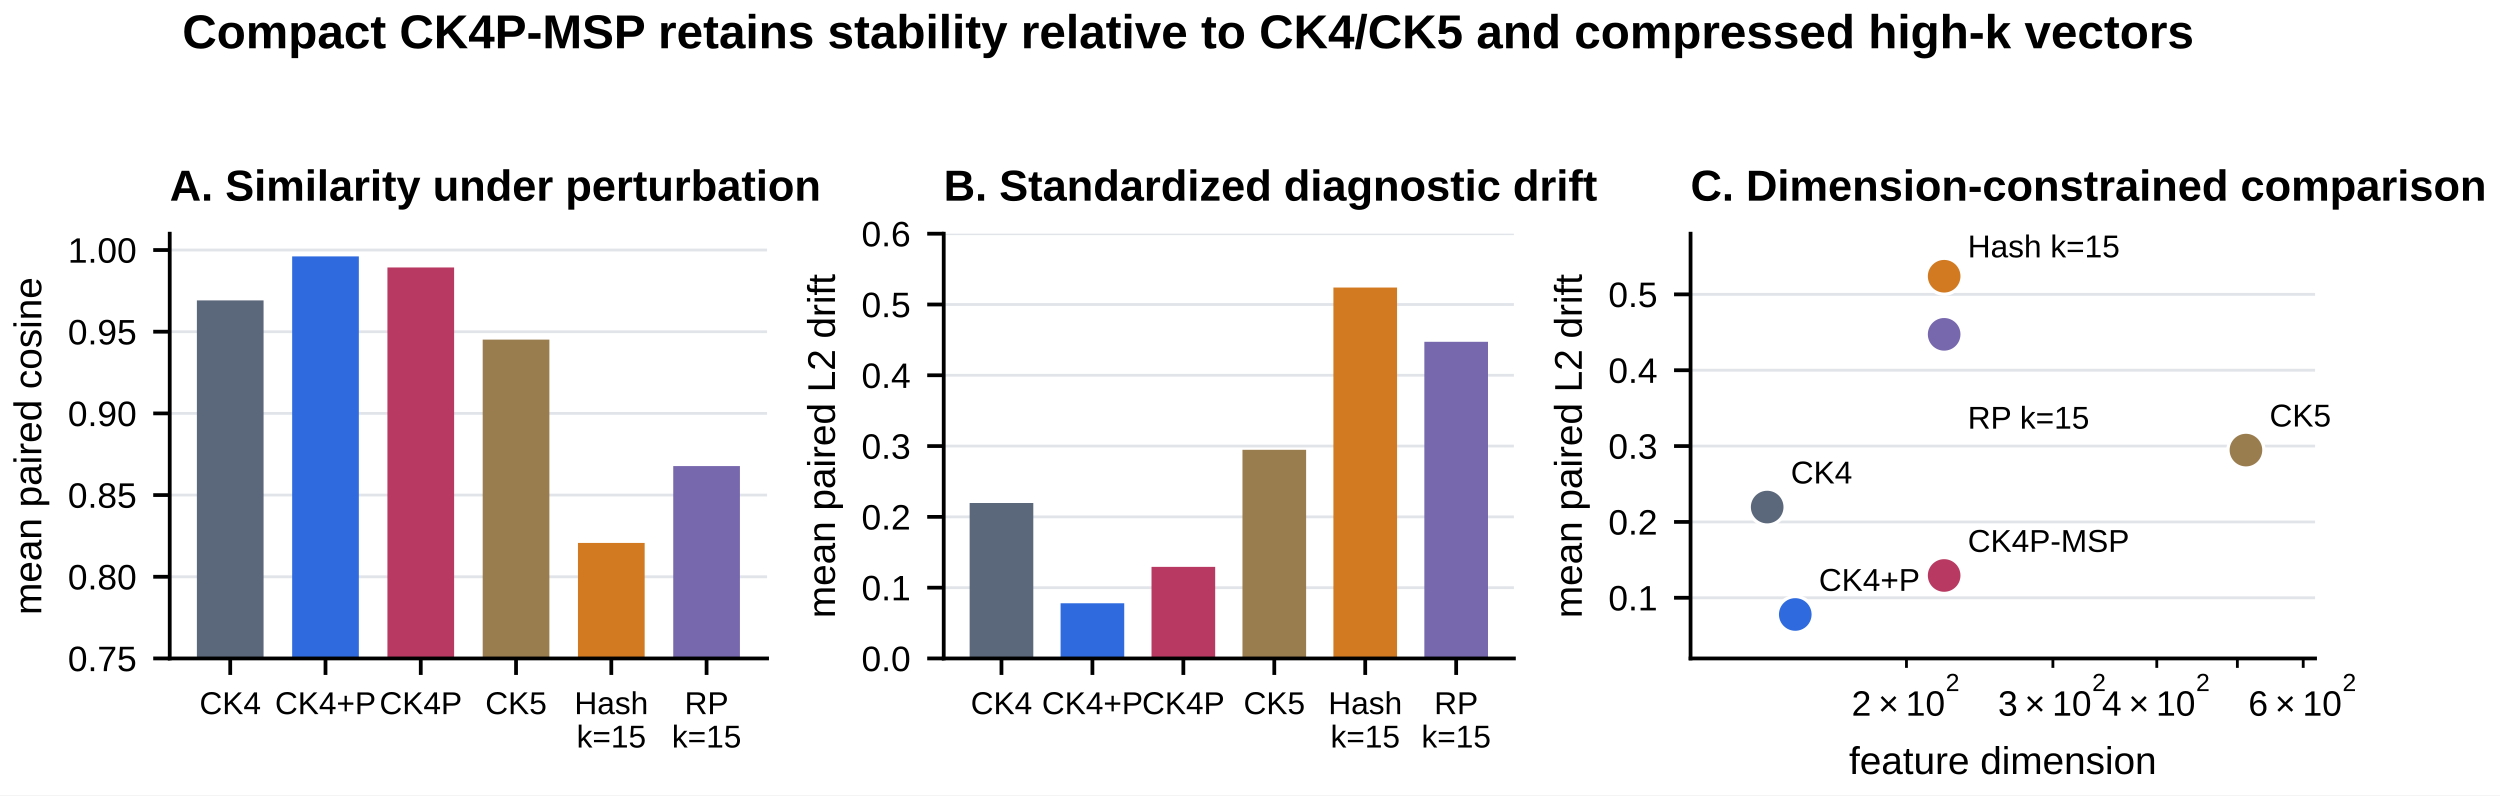
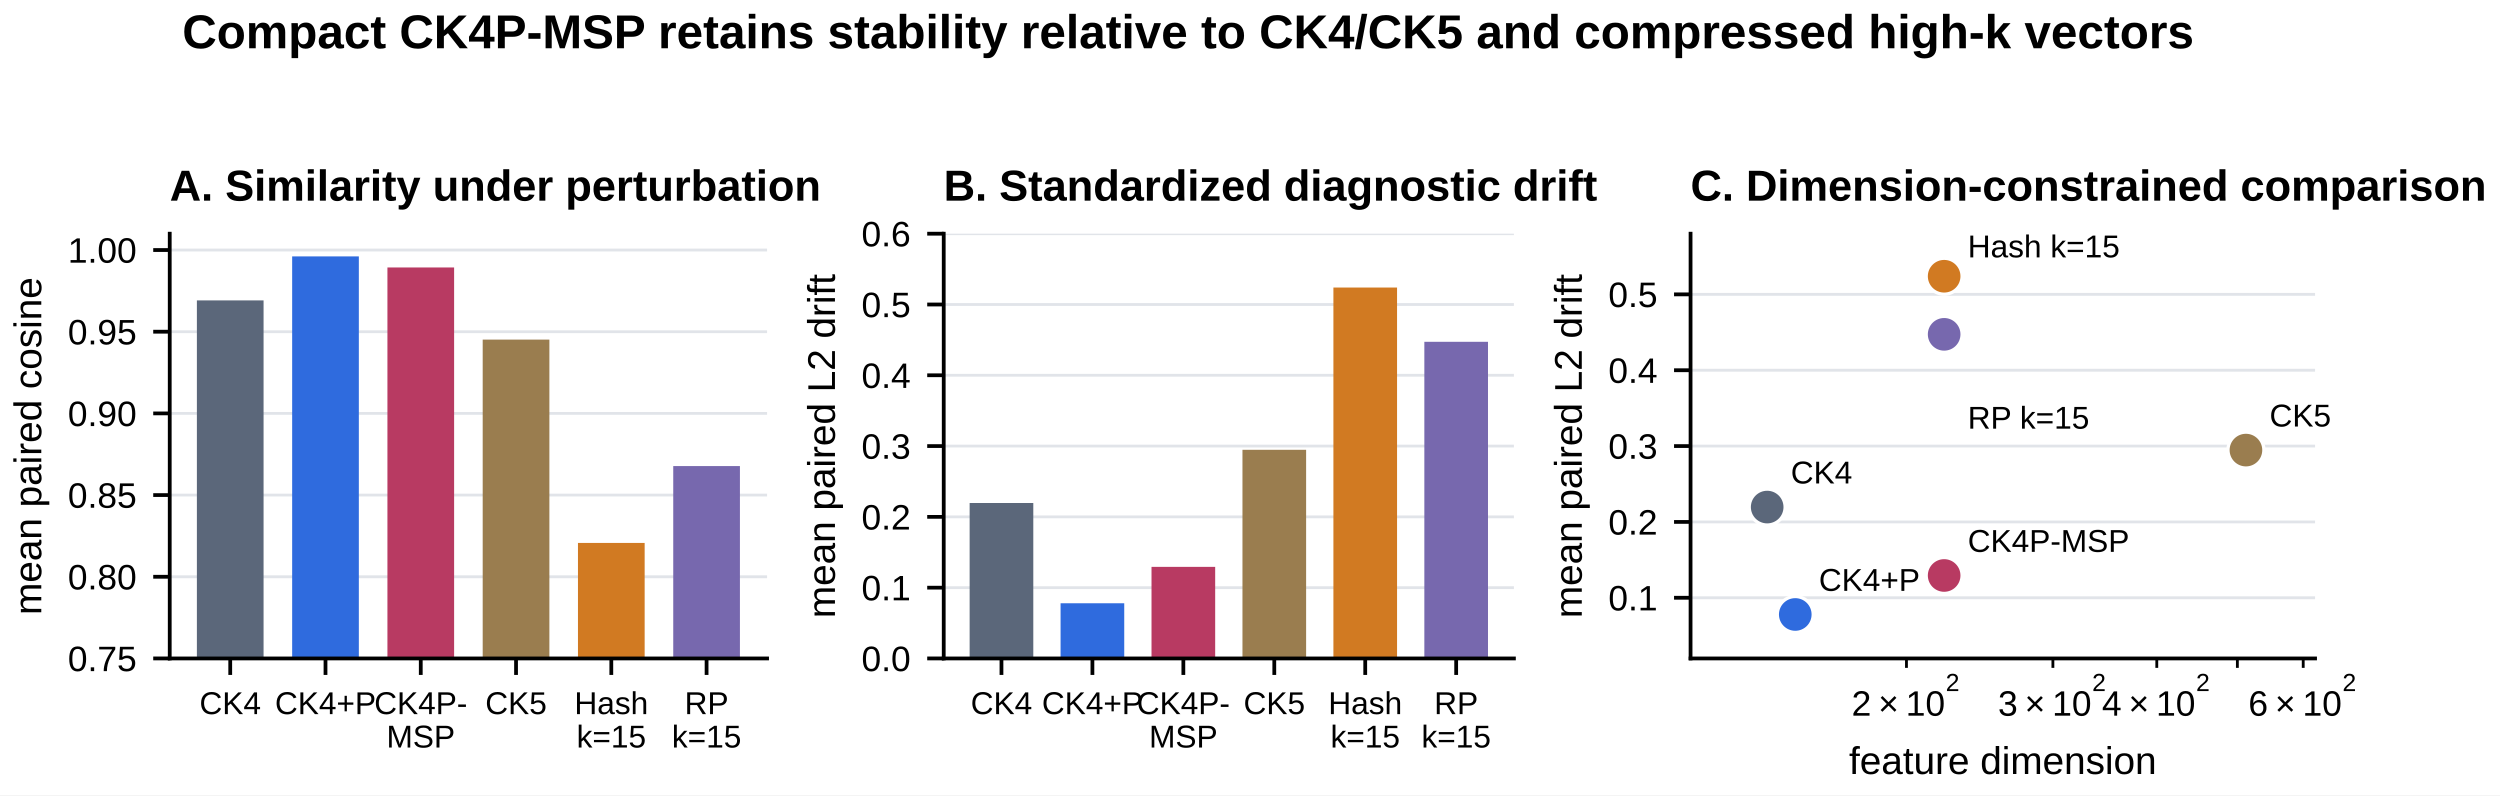
<svg xmlns="http://www.w3.org/2000/svg" xmlns:xlink="http://www.w3.org/1999/xlink" width="529.884pt" height="168.565pt" viewBox="0 0 529.884 168.565" version="1.1">
  <defs>
    <style type="text/css">*{stroke-linejoin: round; stroke-linecap: butt}</style>
  </defs>
  <g id="figure_1">
    <g id="patch_1">
      <path d="M 0 168.565  L 529.884 168.565  L 529.884 0  L 0 0  z " style="fill: #ffffff" />
    </g>
    <g id="axes_1">
      <g id="patch_2">
        <path d="M 35.975 139.561  L 162.585 139.561  L 162.585 49.532  L 35.975 49.532  z " style="fill: #ffffff" />
      </g>
      <g id="matplotlib.axis_1">
        <g id="xtick_1">
          <g id="line2d_1">
            <defs>
-               <path id="me4f44910b3" d="M 0 0  L 0 3.5  " style="stroke: #000000; stroke-width: 0.8" />
+               <path id="m8f1edb1283" d="M 0 0  L 0 3.5  " style="stroke: #000000; stroke-width: 0.8" />
            </defs>
            <g>
-               <use xlink:href="#me4f44910b3" x="48.797" y="139.561" style="stroke: #000000; stroke-width: 0.8" />
+               <use xlink:href="#m8f1edb1283" x="48.797" y="139.561" style="stroke: #000000; stroke-width: 0.8" />
            </g>
          </g>
          <g id="text_1">
            <text style="font-size: 6.7px; font-family: 'Arial'; text-anchor: middle" x="48.797" y="151.357" transform="rotate(-0 48.79741 151.3567)">CK4</text>
          </g>
        </g>
        <g id="xtick_2">
          <g id="line2d_2">
            <g>
-               <use xlink:href="#me4f44910b3" x="68.99" y="139.561" style="stroke: #000000; stroke-width: 0.8" />
+               <use xlink:href="#m8f1edb1283" x="68.99" y="139.561" style="stroke: #000000; stroke-width: 0.8" />
            </g>
          </g>
          <g id="text_2">
            <text style="font-size: 6.7px; font-family: 'Arial'; text-anchor: middle" x="68.99" y="151.357" transform="rotate(-0 68.99041 151.3567)">CK4+P</text>
          </g>
        </g>
        <g id="xtick_3">
          <g id="line2d_3">
            <g>
-               <use xlink:href="#me4f44910b3" x="89.183" y="139.561" style="stroke: #000000; stroke-width: 0.8" />
+               <use xlink:href="#m8f1edb1283" x="89.183" y="139.561" style="stroke: #000000; stroke-width: 0.8" />
            </g>
          </g>
          <g id="text_3">
-             <text style="font-size: 6.7px; font-family: 'Arial'; text-anchor: middle" x="89.183" y="151.357" transform="rotate(-0 89.18341 151.3567)">CK4P</text>
+             <text style="font-size: 6.7px; font-family: 'Arial'" transform="translate(79.31661 151.3567)">CK4P-</text>
+             <text style="font-size: 6.7px; font-family: 'Arial'" transform="translate(81.92385 158.4432)">MSP</text>
          </g>
        </g>
        <g id="xtick_4">
          <g id="line2d_4">
            <g>
-               <use xlink:href="#me4f44910b3" x="109.376" y="139.561" style="stroke: #000000; stroke-width: 0.8" />
+               <use xlink:href="#m8f1edb1283" x="109.376" y="139.561" style="stroke: #000000; stroke-width: 0.8" />
            </g>
          </g>
          <g id="text_4">
            <text style="font-size: 6.7px; font-family: 'Arial'; text-anchor: middle" x="109.376" y="151.357" transform="rotate(-0 109.3764 151.3567)">CK5</text>
          </g>
        </g>
        <g id="xtick_5">
          <g id="line2d_5">
            <g>
-               <use xlink:href="#me4f44910b3" x="129.569" y="139.561" style="stroke: #000000; stroke-width: 0.8" />
+               <use xlink:href="#m8f1edb1283" x="129.569" y="139.561" style="stroke: #000000; stroke-width: 0.8" />
            </g>
          </g>
          <g id="text_5">
            <text style="font-size: 6.7px; font-family: 'Arial'" transform="translate(121.7492 151.3567)">Hash</text>
            <text style="font-size: 6.7px; font-family: 'Arial'" transform="translate(122.212 158.4432)">k=15</text>
          </g>
        </g>
        <g id="xtick_6">
          <g id="line2d_6">
            <g>
-               <use xlink:href="#me4f44910b3" x="149.762" y="139.561" style="stroke: #000000; stroke-width: 0.8" />
+               <use xlink:href="#m8f1edb1283" x="149.762" y="139.561" style="stroke: #000000; stroke-width: 0.8" />
            </g>
          </g>
          <g id="text_6">
            <text style="font-size: 6.7px; font-family: 'Arial'" transform="translate(145.1085 151.3567)">RP</text>
            <text style="font-size: 6.7px; font-family: 'Arial'" transform="translate(142.405 158.4432)">k=15</text>
          </g>
        </g>
      </g>
      <g id="matplotlib.axis_2">
        <g id="ytick_1">
          <g id="line2d_7">
-             <path d="M 35.975 139.561  L 162.585 139.561  " clip-path="url(#pfe0e49a562)" style="fill: none; stroke: #d9dde3; stroke-opacity: 0.8; stroke-width: 0.6; stroke-linecap: square" />
+             <path d="M 35.975 139.561  L 162.585 139.561  " clip-path="url(#p360bdb45c1)" style="fill: none; stroke: #d9dde3; stroke-opacity: 0.8; stroke-width: 0.6; stroke-linecap: square" />
          </g>
          <g id="line2d_8">
            <defs>
-               <path id="m26d7295e81" d="M 0 0  L -3.5 0  " style="stroke: #000000; stroke-width: 0.8" />
+               <path id="m1800f8391b" d="M 0 0  L -3.5 0  " style="stroke: #000000; stroke-width: 0.8" />
            </defs>
            <g>
-               <use xlink:href="#m26d7295e81" x="35.975" y="139.561" style="stroke: #000000; stroke-width: 0.8" />
+               <use xlink:href="#m1800f8391b" x="35.975" y="139.561" style="stroke: #000000; stroke-width: 0.8" />
            </g>
          </g>
          <g id="text_7">
            <text style="font-size: 7.5px; font-family: 'Arial'; text-anchor: end" x="28.975" y="142.245" transform="rotate(-0 28.97486 142.2451)">0.75</text>
          </g>
        </g>
        <g id="ytick_2">
          <g id="line2d_9">
-             <path d="M 35.975 122.248  L 162.585 122.248  " clip-path="url(#pfe0e49a562)" style="fill: none; stroke: #d9dde3; stroke-opacity: 0.8; stroke-width: 0.6; stroke-linecap: square" />
+             <path d="M 35.975 122.248  L 162.585 122.248  " clip-path="url(#p360bdb45c1)" style="fill: none; stroke: #d9dde3; stroke-opacity: 0.8; stroke-width: 0.6; stroke-linecap: square" />
          </g>
          <g id="line2d_10">
            <g>
-               <use xlink:href="#m26d7295e81" x="35.975" y="122.248" style="stroke: #000000; stroke-width: 0.8" />
+               <use xlink:href="#m1800f8391b" x="35.975" y="122.248" style="stroke: #000000; stroke-width: 0.8" />
            </g>
          </g>
          <g id="text_8">
            <text style="font-size: 7.5px; font-family: 'Arial'; text-anchor: end" x="28.975" y="124.932" transform="rotate(-0 28.97486 124.9318)">0.80</text>
          </g>
        </g>
        <g id="ytick_3">
          <g id="line2d_11">
-             <path d="M 35.975 104.934  L 162.585 104.934  " clip-path="url(#pfe0e49a562)" style="fill: none; stroke: #d9dde3; stroke-opacity: 0.8; stroke-width: 0.6; stroke-linecap: square" />
+             <path d="M 35.975 104.934  L 162.585 104.934  " clip-path="url(#p360bdb45c1)" style="fill: none; stroke: #d9dde3; stroke-opacity: 0.8; stroke-width: 0.6; stroke-linecap: square" />
          </g>
          <g id="line2d_12">
            <g>
-               <use xlink:href="#m26d7295e81" x="35.975" y="104.934" style="stroke: #000000; stroke-width: 0.8" />
+               <use xlink:href="#m1800f8391b" x="35.975" y="104.934" style="stroke: #000000; stroke-width: 0.8" />
            </g>
          </g>
          <g id="text_9">
            <text style="font-size: 7.5px; font-family: 'Arial'; text-anchor: end" x="28.975" y="107.619" transform="rotate(-0 28.97486 107.6185)">0.85</text>
          </g>
        </g>
        <g id="ytick_4">
          <g id="line2d_13">
-             <path d="M 35.975 87.621  L 162.585 87.621  " clip-path="url(#pfe0e49a562)" style="fill: none; stroke: #d9dde3; stroke-opacity: 0.8; stroke-width: 0.6; stroke-linecap: square" />
+             <path d="M 35.975 87.621  L 162.585 87.621  " clip-path="url(#p360bdb45c1)" style="fill: none; stroke: #d9dde3; stroke-opacity: 0.8; stroke-width: 0.6; stroke-linecap: square" />
          </g>
          <g id="line2d_14">
            <g>
-               <use xlink:href="#m26d7295e81" x="35.975" y="87.621" style="stroke: #000000; stroke-width: 0.8" />
+               <use xlink:href="#m1800f8391b" x="35.975" y="87.621" style="stroke: #000000; stroke-width: 0.8" />
            </g>
          </g>
          <g id="text_10">
            <text style="font-size: 7.5px; font-family: 'Arial'; text-anchor: end" x="28.975" y="90.305" transform="rotate(-0 28.97486 90.30522)">0.90</text>
          </g>
        </g>
        <g id="ytick_5">
          <g id="line2d_15">
-             <path d="M 35.975 70.308  L 162.585 70.308  " clip-path="url(#pfe0e49a562)" style="fill: none; stroke: #d9dde3; stroke-opacity: 0.8; stroke-width: 0.6; stroke-linecap: square" />
+             <path d="M 35.975 70.308  L 162.585 70.308  " clip-path="url(#p360bdb45c1)" style="fill: none; stroke: #d9dde3; stroke-opacity: 0.8; stroke-width: 0.6; stroke-linecap: square" />
          </g>
          <g id="line2d_16">
            <g>
-               <use xlink:href="#m26d7295e81" x="35.975" y="70.308" style="stroke: #000000; stroke-width: 0.8" />
+               <use xlink:href="#m1800f8391b" x="35.975" y="70.308" style="stroke: #000000; stroke-width: 0.8" />
            </g>
          </g>
          <g id="text_11">
            <text style="font-size: 7.5px; font-family: 'Arial'; text-anchor: end" x="28.975" y="72.992" transform="rotate(-0 28.97486 72.9919)">0.95</text>
          </g>
        </g>
        <g id="ytick_6">
          <g id="line2d_17">
-             <path d="M 35.975 52.994  L 162.585 52.994  " clip-path="url(#pfe0e49a562)" style="fill: none; stroke: #d9dde3; stroke-opacity: 0.8; stroke-width: 0.6; stroke-linecap: square" />
+             <path d="M 35.975 52.994  L 162.585 52.994  " clip-path="url(#p360bdb45c1)" style="fill: none; stroke: #d9dde3; stroke-opacity: 0.8; stroke-width: 0.6; stroke-linecap: square" />
          </g>
          <g id="line2d_18">
            <g>
-               <use xlink:href="#m26d7295e81" x="35.975" y="52.994" style="stroke: #000000; stroke-width: 0.8" />
+               <use xlink:href="#m1800f8391b" x="35.975" y="52.994" style="stroke: #000000; stroke-width: 0.8" />
            </g>
          </g>
          <g id="text_12">
            <text style="font-size: 7.5px; font-family: 'Arial'; text-anchor: end" x="28.975" y="55.679" transform="rotate(-0 28.97486 55.67859)">1.00</text>
          </g>
        </g>
        <g id="text_13">
          <text style="font-size: 8.2px; font-family: 'Arial'; text-anchor: middle" x="8.749" y="94.546" transform="rotate(-90 8.749406 94.54636)">mean paired cosine</text>
        </g>
      </g>
      <g id="patch_3">
-         <path d="M 41.73 399.261  L 55.865 399.261  L 55.865 63.667  L 41.73 63.667  z " clip-path="url(#pfe0e49a562)" style="fill: #5b677a" />
+         <path d="M 41.73 399.261  L 55.865 399.261  L 55.865 63.667  L 41.73 63.667  z " clip-path="url(#p360bdb45c1)" style="fill: #5b677a" />
      </g>
      <g id="patch_4">
-         <path d="M 61.923 399.261  L 76.058 399.261  L 76.058 54.339  L 61.923 54.339  z " clip-path="url(#pfe0e49a562)" style="fill: #2f6bde" />
+         <path d="M 61.923 399.261  L 76.058 399.261  L 76.058 54.339  L 61.923 54.339  z " clip-path="url(#p360bdb45c1)" style="fill: #2f6bde" />
      </g>
      <g id="patch_5">
-         <path d="M 82.116 399.261  L 96.251 399.261  L 96.251 56.685  L 82.116 56.685  z " clip-path="url(#pfe0e49a562)" style="fill: #b83a62" />
+         <path d="M 82.116 399.261  L 96.251 399.261  L 96.251 56.685  L 82.116 56.685  z " clip-path="url(#p360bdb45c1)" style="fill: #b83a62" />
      </g>
      <g id="patch_6">
-         <path d="M 102.309 399.261  L 116.444 399.261  L 116.444 71.973  L 102.309 71.973  z " clip-path="url(#pfe0e49a562)" style="fill: #9a7d4f" />
+         <path d="M 102.309 399.261  L 116.444 399.261  L 116.444 71.973  L 102.309 71.973  z " clip-path="url(#p360bdb45c1)" style="fill: #9a7d4f" />
      </g>
      <g id="patch_7">
-         <path d="M 122.502 399.261  L 136.637 399.261  L 136.637 115.081  L 122.502 115.081  z " clip-path="url(#pfe0e49a562)" style="fill: #d17a22" />
+         <path d="M 122.502 399.261  L 136.637 399.261  L 136.637 115.081  L 122.502 115.081  z " clip-path="url(#p360bdb45c1)" style="fill: #d17a22" />
      </g>
      <g id="patch_8">
-         <path d="M 142.695 399.261  L 156.83 399.261  L 156.83 98.79  L 142.695 98.79  z " clip-path="url(#pfe0e49a562)" style="fill: #7768ae" />
+         <path d="M 142.695 399.261  L 156.83 399.261  L 156.83 98.79  L 142.695 98.79  z " clip-path="url(#p360bdb45c1)" style="fill: #7768ae" />
      </g>
      <g id="patch_9">
        <path d="M 35.975 139.561  L 35.975 49.532  " style="fill: none; stroke: #000000; stroke-width: 0.8; stroke-linejoin: miter; stroke-linecap: square" />
      </g>
      <g id="patch_10">
        <path d="M 35.975 139.561  L 162.585 139.561  " style="fill: none; stroke: #000000; stroke-width: 0.8; stroke-linejoin: miter; stroke-linecap: square" />
      </g>
      <g id="text_14">
        <text style="font-weight: 700; font-size: 9.2px; font-family: 'Arial'; text-anchor: start" x="35.975" y="42.532" transform="rotate(-0 35.97486 42.53175)">A. Similarity under perturbation</text>
      </g>
    </g>
    <g id="axes_2">
      <g id="patch_11">
        <path d="M 200.025 139.561  L 320.88 139.561  L 320.88 49.532  L 200.025 49.532  z " style="fill: #ffffff" />
      </g>
      <g id="matplotlib.axis_3">
        <g id="xtick_7">
          <g id="line2d_19">
            <g>
-               <use xlink:href="#me4f44910b3" x="212.264" y="139.561" style="stroke: #000000; stroke-width: 0.8" />
+               <use xlink:href="#m8f1edb1283" x="212.264" y="139.561" style="stroke: #000000; stroke-width: 0.8" />
            </g>
          </g>
          <g id="text_15">
            <text style="font-size: 6.7px; font-family: 'Arial'; text-anchor: middle" x="212.264" y="151.357" transform="rotate(-0 212.2644 151.3567)">CK4</text>
          </g>
        </g>
        <g id="xtick_8">
          <g id="line2d_20">
            <g>
-               <use xlink:href="#me4f44910b3" x="231.54" y="139.561" style="stroke: #000000; stroke-width: 0.8" />
+               <use xlink:href="#m8f1edb1283" x="231.54" y="139.561" style="stroke: #000000; stroke-width: 0.8" />
            </g>
          </g>
          <g id="text_16">
            <text style="font-size: 6.7px; font-family: 'Arial'; text-anchor: middle" x="231.54" y="151.357" transform="rotate(-0 231.5396 151.3567)">CK4+P</text>
          </g>
        </g>
        <g id="xtick_9">
          <g id="line2d_21">
            <g>
-               <use xlink:href="#me4f44910b3" x="250.815" y="139.561" style="stroke: #000000; stroke-width: 0.8" />
+               <use xlink:href="#m8f1edb1283" x="250.815" y="139.561" style="stroke: #000000; stroke-width: 0.8" />
            </g>
          </g>
          <g id="text_17">
-             <text style="font-size: 6.7px; font-family: 'Arial'; text-anchor: middle" x="250.815" y="151.357" transform="rotate(-0 250.8147 151.3567)">CK4P</text>
+             <text style="font-size: 6.7px; font-family: 'Arial'" transform="translate(240.9479 151.3567)">CK4P-</text>
+             <text style="font-size: 6.7px; font-family: 'Arial'" transform="translate(243.5551 158.4432)">MSP</text>
          </g>
        </g>
        <g id="xtick_10">
          <g id="line2d_22">
            <g>
-               <use xlink:href="#me4f44910b3" x="270.09" y="139.561" style="stroke: #000000; stroke-width: 0.8" />
+               <use xlink:href="#m8f1edb1283" x="270.09" y="139.561" style="stroke: #000000; stroke-width: 0.8" />
            </g>
          </g>
          <g id="text_18">
            <text style="font-size: 6.7px; font-family: 'Arial'; text-anchor: middle" x="270.09" y="151.357" transform="rotate(-0 270.0898 151.3567)">CK5</text>
          </g>
        </g>
        <g id="xtick_11">
          <g id="line2d_23">
            <g>
-               <use xlink:href="#me4f44910b3" x="289.365" y="139.561" style="stroke: #000000; stroke-width: 0.8" />
+               <use xlink:href="#m8f1edb1283" x="289.365" y="139.561" style="stroke: #000000; stroke-width: 0.8" />
            </g>
          </g>
          <g id="text_19">
            <text style="font-size: 6.7px; font-family: 'Arial'" transform="translate(281.5448 151.3567)">Hash</text>
            <text style="font-size: 6.7px; font-family: 'Arial'" transform="translate(282.0075 158.4432)">k=15</text>
          </g>
        </g>
        <g id="xtick_12">
          <g id="line2d_24">
            <g>
-               <use xlink:href="#me4f44910b3" x="308.64" y="139.561" style="stroke: #000000; stroke-width: 0.8" />
+               <use xlink:href="#m8f1edb1283" x="308.64" y="139.561" style="stroke: #000000; stroke-width: 0.8" />
            </g>
          </g>
          <g id="text_20">
            <text style="font-size: 6.7px; font-family: 'Arial'" transform="translate(303.9862 151.3567)">RP</text>
            <text style="font-size: 6.7px; font-family: 'Arial'" transform="translate(301.2827 158.4432)">k=15</text>
          </g>
        </g>
      </g>
      <g id="matplotlib.axis_4">
        <g id="ytick_7">
          <g id="line2d_25">
-             <path d="M 200.025 139.561  L 320.88 139.561  " clip-path="url(#p968148837a)" style="fill: none; stroke: #d9dde3; stroke-opacity: 0.8; stroke-width: 0.6; stroke-linecap: square" />
+             <path d="M 200.025 139.561  L 320.88 139.561  " clip-path="url(#pde2aa494e1)" style="fill: none; stroke: #d9dde3; stroke-opacity: 0.8; stroke-width: 0.6; stroke-linecap: square" />
          </g>
          <g id="line2d_26">
            <g>
-               <use xlink:href="#m26d7295e81" x="200.025" y="139.561" style="stroke: #000000; stroke-width: 0.8" />
+               <use xlink:href="#m1800f8391b" x="200.025" y="139.561" style="stroke: #000000; stroke-width: 0.8" />
            </g>
          </g>
          <g id="text_21">
            <text style="font-size: 7.5px; font-family: 'Arial'; text-anchor: end" x="193.025" y="142.245" transform="rotate(-0 193.0247 142.2451)">0.0</text>
          </g>
        </g>
        <g id="ytick_8">
          <g id="line2d_27">
-             <path d="M 200.025 124.556  L 320.88 124.556  " clip-path="url(#p968148837a)" style="fill: none; stroke: #d9dde3; stroke-opacity: 0.8; stroke-width: 0.6; stroke-linecap: square" />
+             <path d="M 200.025 124.556  L 320.88 124.556  " clip-path="url(#pde2aa494e1)" style="fill: none; stroke: #d9dde3; stroke-opacity: 0.8; stroke-width: 0.6; stroke-linecap: square" />
          </g>
          <g id="line2d_28">
            <g>
-               <use xlink:href="#m26d7295e81" x="200.025" y="124.556" style="stroke: #000000; stroke-width: 0.8" />
+               <use xlink:href="#m1800f8391b" x="200.025" y="124.556" style="stroke: #000000; stroke-width: 0.8" />
            </g>
          </g>
          <g id="text_22">
            <text style="font-size: 7.5px; font-family: 'Arial'; text-anchor: end" x="193.025" y="127.24" transform="rotate(-0 193.0247 127.2403)">0.1</text>
          </g>
        </g>
        <g id="ytick_9">
          <g id="line2d_29">
-             <path d="M 200.025 109.551  L 320.88 109.551  " clip-path="url(#p968148837a)" style="fill: none; stroke: #d9dde3; stroke-opacity: 0.8; stroke-width: 0.6; stroke-linecap: square" />
+             <path d="M 200.025 109.551  L 320.88 109.551  " clip-path="url(#pde2aa494e1)" style="fill: none; stroke: #d9dde3; stroke-opacity: 0.8; stroke-width: 0.6; stroke-linecap: square" />
          </g>
          <g id="line2d_30">
            <g>
-               <use xlink:href="#m26d7295e81" x="200.025" y="109.551" style="stroke: #000000; stroke-width: 0.8" />
+               <use xlink:href="#m1800f8391b" x="200.025" y="109.551" style="stroke: #000000; stroke-width: 0.8" />
            </g>
          </g>
          <g id="text_23">
            <text style="font-size: 7.5px; font-family: 'Arial'; text-anchor: end" x="193.025" y="112.235" transform="rotate(-0 193.0247 112.2354)">0.2</text>
          </g>
        </g>
        <g id="ytick_10">
          <g id="line2d_31">
-             <path d="M 200.025 94.546  L 320.88 94.546  " clip-path="url(#p968148837a)" style="fill: none; stroke: #d9dde3; stroke-opacity: 0.8; stroke-width: 0.6; stroke-linecap: square" />
+             <path d="M 200.025 94.546  L 320.88 94.546  " clip-path="url(#pde2aa494e1)" style="fill: none; stroke: #d9dde3; stroke-opacity: 0.8; stroke-width: 0.6; stroke-linecap: square" />
          </g>
          <g id="line2d_32">
            <g>
-               <use xlink:href="#m26d7295e81" x="200.025" y="94.546" style="stroke: #000000; stroke-width: 0.8" />
+               <use xlink:href="#m1800f8391b" x="200.025" y="94.546" style="stroke: #000000; stroke-width: 0.8" />
            </g>
          </g>
          <g id="text_24">
            <text style="font-size: 7.5px; font-family: 'Arial'; text-anchor: end" x="193.025" y="97.231" transform="rotate(-0 193.0247 97.23054)">0.3</text>
          </g>
        </g>
        <g id="ytick_11">
          <g id="line2d_33">
-             <path d="M 200.025 79.541  L 320.88 79.541  " clip-path="url(#p968148837a)" style="fill: none; stroke: #d9dde3; stroke-opacity: 0.8; stroke-width: 0.6; stroke-linecap: square" />
+             <path d="M 200.025 79.541  L 320.88 79.541  " clip-path="url(#pde2aa494e1)" style="fill: none; stroke: #d9dde3; stroke-opacity: 0.8; stroke-width: 0.6; stroke-linecap: square" />
          </g>
          <g id="line2d_34">
            <g>
-               <use xlink:href="#m26d7295e81" x="200.025" y="79.541" style="stroke: #000000; stroke-width: 0.8" />
+               <use xlink:href="#m1800f8391b" x="200.025" y="79.541" style="stroke: #000000; stroke-width: 0.8" />
            </g>
          </g>
          <g id="text_25">
            <text style="font-size: 7.5px; font-family: 'Arial'; text-anchor: end" x="193.025" y="82.226" transform="rotate(-0 193.0247 82.22567)">0.4</text>
          </g>
        </g>
        <g id="ytick_12">
          <g id="line2d_35">
-             <path d="M 200.025 64.537  L 320.88 64.537  " clip-path="url(#p968148837a)" style="fill: none; stroke: #d9dde3; stroke-opacity: 0.8; stroke-width: 0.6; stroke-linecap: square" />
+             <path d="M 200.025 64.537  L 320.88 64.537  " clip-path="url(#pde2aa494e1)" style="fill: none; stroke: #d9dde3; stroke-opacity: 0.8; stroke-width: 0.6; stroke-linecap: square" />
          </g>
          <g id="line2d_36">
            <g>
-               <use xlink:href="#m26d7295e81" x="200.025" y="64.537" style="stroke: #000000; stroke-width: 0.8" />
+               <use xlink:href="#m1800f8391b" x="200.025" y="64.537" style="stroke: #000000; stroke-width: 0.8" />
            </g>
          </g>
          <g id="text_26">
            <text style="font-size: 7.5px; font-family: 'Arial'; text-anchor: end" x="193.025" y="67.221" transform="rotate(-0 193.0247 67.2208)">0.5</text>
          </g>
        </g>
        <g id="ytick_13">
          <g id="line2d_37">
-             <path d="M 200.025 49.532  L 320.88 49.532  " clip-path="url(#p968148837a)" style="fill: none; stroke: #d9dde3; stroke-opacity: 0.8; stroke-width: 0.6; stroke-linecap: square" />
+             <path d="M 200.025 49.532  L 320.88 49.532  " clip-path="url(#pde2aa494e1)" style="fill: none; stroke: #d9dde3; stroke-opacity: 0.8; stroke-width: 0.6; stroke-linecap: square" />
          </g>
          <g id="line2d_38">
            <g>
-               <use xlink:href="#m26d7295e81" x="200.025" y="49.532" style="stroke: #000000; stroke-width: 0.8" />
+               <use xlink:href="#m1800f8391b" x="200.025" y="49.532" style="stroke: #000000; stroke-width: 0.8" />
            </g>
          </g>
          <g id="text_27">
            <text style="font-size: 7.5px; font-family: 'Arial'; text-anchor: end" x="193.025" y="52.216" transform="rotate(-0 193.0247 52.21593)">0.6</text>
          </g>
        </g>
        <g id="text_28">
          <text style="font-size: 8.2px; font-family: 'Arial'; text-anchor: middle" x="176.97" y="94.546" transform="rotate(-90 176.97 94.54636)">mean paired L2 drift</text>
        </g>
      </g>
      <g id="patch_12">
-         <path d="M 205.518 139.561  L 219.011 139.561  L 219.011 106.614  L 205.518 106.614  z " clip-path="url(#p968148837a)" style="fill: #5b677a" />
+         <path d="M 205.518 139.561  L 219.011 139.561  L 219.011 106.614  L 205.518 106.614  z " clip-path="url(#pde2aa494e1)" style="fill: #5b677a" />
      </g>
      <g id="patch_13">
-         <path d="M 224.793 139.561  L 238.286 139.561  L 238.286 127.859  L 224.793 127.859  z " clip-path="url(#p968148837a)" style="fill: #2f6bde" />
+         <path d="M 224.793 139.561  L 238.286 139.561  L 238.286 127.859  L 224.793 127.859  z " clip-path="url(#pde2aa494e1)" style="fill: #2f6bde" />
      </g>
      <g id="patch_14">
-         <path d="M 244.068 139.561  L 257.561 139.561  L 257.561 120.146  L 244.068 120.146  z " clip-path="url(#p968148837a)" style="fill: #b83a62" />
+         <path d="M 244.068 139.561  L 257.561 139.561  L 257.561 120.146  L 244.068 120.146  z " clip-path="url(#pde2aa494e1)" style="fill: #b83a62" />
      </g>
      <g id="patch_15">
-         <path d="M 263.344 139.561  L 276.836 139.561  L 276.836 95.343  L 263.344 95.343  z " clip-path="url(#p968148837a)" style="fill: #9a7d4f" />
+         <path d="M 263.344 139.561  L 276.836 139.561  L 276.836 95.343  L 263.344 95.343  z " clip-path="url(#pde2aa494e1)" style="fill: #9a7d4f" />
      </g>
      <g id="patch_16">
-         <path d="M 282.619 139.561  L 296.111 139.561  L 296.111 60.949  L 282.619 60.949  z " clip-path="url(#p968148837a)" style="fill: #d17a22" />
+         <path d="M 282.619 139.561  L 296.111 139.561  L 296.111 60.949  L 282.619 60.949  z " clip-path="url(#pde2aa494e1)" style="fill: #d17a22" />
      </g>
      <g id="patch_17">
-         <path d="M 301.894 139.561  L 315.386 139.561  L 315.386 72.442  L 301.894 72.442  z " clip-path="url(#p968148837a)" style="fill: #7768ae" />
+         <path d="M 301.894 139.561  L 315.386 139.561  L 315.386 72.442  L 301.894 72.442  z " clip-path="url(#pde2aa494e1)" style="fill: #7768ae" />
      </g>
      <g id="patch_18">
        <path d="M 200.025 139.561  L 200.025 49.532  " style="fill: none; stroke: #000000; stroke-width: 0.8; stroke-linejoin: miter; stroke-linecap: square" />
      </g>
      <g id="patch_19">
        <path d="M 200.025 139.561  L 320.88 139.561  " style="fill: none; stroke: #000000; stroke-width: 0.8; stroke-linejoin: miter; stroke-linecap: square" />
      </g>
      <g id="text_29">
        <text style="font-weight: 700; font-size: 9.2px; font-family: 'Arial'; text-anchor: start" x="200.025" y="42.532" transform="rotate(-0 200.0247 42.53175)">B. Standardized diagnostic drift</text>
      </g>
    </g>
    <g id="axes_3">
      <g id="patch_20">
        <path d="M 358.32 139.561  L 490.685 139.561  L 490.685 49.532  L 358.32 49.532  z " style="fill: #ffffff" />
      </g>
      <g id="matplotlib.axis_5">
        <g id="xtick_13">
          <g id="line2d_39">
            <defs>
-               <path id="m7aca949e14" d="M 0 0  L 0 2  " style="stroke: #000000; stroke-width: 0.6" />
+               <path id="m42af8300c1" d="M 0 0  L 0 2  " style="stroke: #000000; stroke-width: 0.6" />
            </defs>
            <g>
-               <use xlink:href="#m7aca949e14" x="404.081" y="139.561" style="stroke: #000000; stroke-width: 0.6" />
+               <use xlink:href="#m42af8300c1" x="404.081" y="139.561" style="stroke: #000000; stroke-width: 0.6" />
            </g>
          </g>
          <g id="text_30">
            <g transform="translate(392.4562 152.6953)">
              <text>
                <tspan x="0" y="-1" style="font-size: 7.5px; font-family: 'Arial'">2</tspan>
                <tspan x="5.632" y="-1" style="font-size: 7.5px; font-family: 'Arial'">×</tspan>
                <tspan x="11.473" y="-1" style="font-size: 7.5px; font-family: 'Arial'">1</tspan>
                <tspan x="15.645" y="-1" style="font-size: 7.5px; font-family: 'Arial'">0</tspan>
                <tspan x="19.946" y="-6.227" style="font-size: 5.25px; font-family: 'Arial'">2</tspan>
              </text>
            </g>
          </g>
        </g>
        <g id="xtick_14">
          <g id="line2d_40">
            <g>
-               <use xlink:href="#m7aca949e14" x="435.118" y="139.561" style="stroke: #000000; stroke-width: 0.6" />
+               <use xlink:href="#m42af8300c1" x="435.118" y="139.561" style="stroke: #000000; stroke-width: 0.6" />
            </g>
          </g>
          <g id="text_31">
            <g transform="translate(423.4926 152.6953)">
              <text>
                <tspan x="0" y="-1" style="font-size: 7.5px; font-family: 'Arial'">3</tspan>
                <tspan x="5.632" y="-1" style="font-size: 7.5px; font-family: 'Arial'">×</tspan>
                <tspan x="11.473" y="-1" style="font-size: 7.5px; font-family: 'Arial'">1</tspan>
                <tspan x="15.645" y="-1" style="font-size: 7.5px; font-family: 'Arial'">0</tspan>
                <tspan x="19.946" y="-6.227" style="font-size: 5.25px; font-family: 'Arial'">2</tspan>
              </text>
            </g>
          </g>
        </g>
        <g id="xtick_15">
          <g id="line2d_41">
            <g>
-               <use xlink:href="#m7aca949e14" x="457.138" y="139.561" style="stroke: #000000; stroke-width: 0.6" />
+               <use xlink:href="#m42af8300c1" x="457.138" y="139.561" style="stroke: #000000; stroke-width: 0.6" />
            </g>
          </g>
          <g id="text_32">
            <g transform="translate(445.5133 152.6953)">
              <text>
                <tspan x="0" y="-1" style="font-size: 7.5px; font-family: 'Arial'">4</tspan>
                <tspan x="5.632" y="-1" style="font-size: 7.5px; font-family: 'Arial'">×</tspan>
                <tspan x="11.473" y="-1" style="font-size: 7.5px; font-family: 'Arial'">1</tspan>
                <tspan x="15.645" y="-1" style="font-size: 7.5px; font-family: 'Arial'">0</tspan>
                <tspan x="19.946" y="-6.227" style="font-size: 5.25px; font-family: 'Arial'">2</tspan>
              </text>
            </g>
          </g>
        </g>
        <g id="xtick_16">
          <g id="line2d_42">
            <g>
-               <use xlink:href="#m7aca949e14" x="474.219" y="139.561" style="stroke: #000000; stroke-width: 0.6" />
+               <use xlink:href="#m42af8300c1" x="474.219" y="139.561" style="stroke: #000000; stroke-width: 0.6" />
            </g>
          </g>
        </g>
        <g id="xtick_17">
          <g id="line2d_43">
            <g>
-               <use xlink:href="#m7aca949e14" x="488.175" y="139.561" style="stroke: #000000; stroke-width: 0.6" />
+               <use xlink:href="#m42af8300c1" x="488.175" y="139.561" style="stroke: #000000; stroke-width: 0.6" />
            </g>
          </g>
          <g id="text_33">
            <g transform="translate(476.5497 152.6953)">
              <text>
                <tspan x="0" y="-1" style="font-size: 7.5px; font-family: 'Arial'">6</tspan>
                <tspan x="5.632" y="-1" style="font-size: 7.5px; font-family: 'Arial'">×</tspan>
                <tspan x="11.473" y="-1" style="font-size: 7.5px; font-family: 'Arial'">1</tspan>
                <tspan x="15.645" y="-1" style="font-size: 7.5px; font-family: 'Arial'">0</tspan>
                <tspan x="19.946" y="-6.227" style="font-size: 5.25px; font-family: 'Arial'">2</tspan>
              </text>
            </g>
          </g>
        </g>
        <g id="text_34">
          <text style="font-size: 8.2px; font-family: 'Arial'; text-anchor: middle" x="424.502" y="164.055" transform="rotate(-0 424.5021 164.0554)">feature dimension</text>
        </g>
      </g>
      <g id="matplotlib.axis_6">
        <g id="ytick_14">
          <g id="line2d_44">
-             <path d="M 358.32 126.7  L 490.685 126.7  " clip-path="url(#p8553cc2dbc)" style="fill: none; stroke: #d9dde3; stroke-opacity: 0.8; stroke-width: 0.6; stroke-linecap: square" />
+             <path d="M 358.32 126.7  L 490.685 126.7  " clip-path="url(#p258c0c30d1)" style="fill: none; stroke: #d9dde3; stroke-opacity: 0.8; stroke-width: 0.6; stroke-linecap: square" />
          </g>
          <g id="line2d_45">
            <g>
-               <use xlink:href="#m26d7295e81" x="358.32" y="126.7" style="stroke: #000000; stroke-width: 0.8" />
+               <use xlink:href="#m1800f8391b" x="358.32" y="126.7" style="stroke: #000000; stroke-width: 0.8" />
            </g>
          </g>
          <g id="text_35">
            <text style="font-size: 7.5px; font-family: 'Arial'; text-anchor: end" x="351.32" y="129.384" transform="rotate(-0 351.3195 129.3838)">0.1</text>
          </g>
        </g>
        <g id="ytick_15">
          <g id="line2d_46">
-             <path d="M 358.32 110.623  L 490.685 110.623  " clip-path="url(#p8553cc2dbc)" style="fill: none; stroke: #d9dde3; stroke-opacity: 0.8; stroke-width: 0.6; stroke-linecap: square" />
+             <path d="M 358.32 110.623  L 490.685 110.623  " clip-path="url(#p258c0c30d1)" style="fill: none; stroke: #d9dde3; stroke-opacity: 0.8; stroke-width: 0.6; stroke-linecap: square" />
          </g>
          <g id="line2d_47">
            <g>
-               <use xlink:href="#m26d7295e81" x="358.32" y="110.623" style="stroke: #000000; stroke-width: 0.8" />
+               <use xlink:href="#m1800f8391b" x="358.32" y="110.623" style="stroke: #000000; stroke-width: 0.8" />
            </g>
          </g>
          <g id="text_36">
            <text style="font-size: 7.5px; font-family: 'Arial'; text-anchor: end" x="351.32" y="113.307" transform="rotate(-0 351.3195 113.3072)">0.2</text>
          </g>
        </g>
        <g id="ytick_16">
          <g id="line2d_48">
-             <path d="M 358.32 94.546  L 490.685 94.546  " clip-path="url(#p8553cc2dbc)" style="fill: none; stroke: #d9dde3; stroke-opacity: 0.8; stroke-width: 0.6; stroke-linecap: square" />
+             <path d="M 358.32 94.546  L 490.685 94.546  " clip-path="url(#p258c0c30d1)" style="fill: none; stroke: #d9dde3; stroke-opacity: 0.8; stroke-width: 0.6; stroke-linecap: square" />
          </g>
          <g id="line2d_49">
            <g>
-               <use xlink:href="#m26d7295e81" x="358.32" y="94.546" style="stroke: #000000; stroke-width: 0.8" />
+               <use xlink:href="#m1800f8391b" x="358.32" y="94.546" style="stroke: #000000; stroke-width: 0.8" />
            </g>
          </g>
          <g id="text_37">
            <text style="font-size: 7.5px; font-family: 'Arial'; text-anchor: end" x="351.32" y="97.231" transform="rotate(-0 351.3195 97.23054)">0.3</text>
          </g>
        </g>
        <g id="ytick_17">
          <g id="line2d_50">
-             <path d="M 358.32 78.47  L 490.685 78.47  " clip-path="url(#p8553cc2dbc)" style="fill: none; stroke: #d9dde3; stroke-opacity: 0.8; stroke-width: 0.6; stroke-linecap: square" />
+             <path d="M 358.32 78.47  L 490.685 78.47  " clip-path="url(#p258c0c30d1)" style="fill: none; stroke: #d9dde3; stroke-opacity: 0.8; stroke-width: 0.6; stroke-linecap: square" />
          </g>
          <g id="line2d_51">
            <g>
-               <use xlink:href="#m26d7295e81" x="358.32" y="78.47" style="stroke: #000000; stroke-width: 0.8" />
+               <use xlink:href="#m1800f8391b" x="358.32" y="78.47" style="stroke: #000000; stroke-width: 0.8" />
            </g>
          </g>
          <g id="text_38">
            <text style="font-size: 7.5px; font-family: 'Arial'; text-anchor: end" x="351.32" y="81.154" transform="rotate(-0 351.3195 81.15389)">0.4</text>
          </g>
        </g>
        <g id="ytick_18">
          <g id="line2d_52">
-             <path d="M 358.32 62.393  L 490.685 62.393  " clip-path="url(#p8553cc2dbc)" style="fill: none; stroke: #d9dde3; stroke-opacity: 0.8; stroke-width: 0.6; stroke-linecap: square" />
+             <path d="M 358.32 62.393  L 490.685 62.393  " clip-path="url(#p258c0c30d1)" style="fill: none; stroke: #d9dde3; stroke-opacity: 0.8; stroke-width: 0.6; stroke-linecap: square" />
          </g>
          <g id="line2d_53">
            <g>
-               <use xlink:href="#m26d7295e81" x="358.32" y="62.393" style="stroke: #000000; stroke-width: 0.8" />
+               <use xlink:href="#m1800f8391b" x="358.32" y="62.393" style="stroke: #000000; stroke-width: 0.8" />
            </g>
          </g>
          <g id="text_39">
            <text style="font-size: 7.5px; font-family: 'Arial'; text-anchor: end" x="351.32" y="65.077" transform="rotate(-0 351.3195 65.07725)">0.5</text>
          </g>
        </g>
        <g id="text_40">
          <text style="font-size: 8.2px; font-family: 'Arial'; text-anchor: middle" x="335.265" y="94.546" transform="rotate(-90 335.2648 94.54636)">mean paired L2 drift</text>
        </g>
      </g>
      <g id="patch_21">
        <path d="M 358.32 139.561  L 358.32 49.532  " style="fill: none; stroke: #000000; stroke-width: 0.8; stroke-linejoin: miter; stroke-linecap: square" />
      </g>
      <g id="patch_22">
        <path d="M 358.32 139.561  L 490.685 139.561  " style="fill: none; stroke: #000000; stroke-width: 0.8; stroke-linejoin: miter; stroke-linecap: square" />
      </g>
      <g id="PathCollection_1">
        <defs>
-           <path id="mf39be6f6d7" d="M 0 3.808  C 1.01 3.808 1.979 3.407 2.693 2.693  C 3.407 1.979 3.808 1.01 3.808 0  C 3.808 -1.01 3.407 -1.979 2.693 -2.693  C 1.979 -3.407 1.01 -3.808 0 -3.808  C -1.01 -3.808 -1.979 -3.407 -2.693 -2.693  C -3.407 -1.979 -3.808 -1.01 -3.808 0  C -3.808 1.01 -3.407 1.979 -2.693 2.693  C -1.979 3.407 -1.01 3.808 0 3.808  z " style="stroke: #ffffff; stroke-width: 0.7" />
+           <path id="m24e40223af" d="M 0 3.808  C 1.01 3.808 1.979 3.407 2.693 2.693  C 3.407 1.979 3.808 1.01 3.808 0  C 3.808 -1.01 3.407 -1.979 2.693 -2.693  C 1.979 -3.407 1.01 -3.808 0 -3.808  C -1.01 -3.808 -1.979 -3.407 -2.693 -2.693  C -3.407 -1.979 -3.808 -1.01 -3.808 0  C -3.808 1.01 -3.407 1.979 -2.693 2.693  C -1.979 3.407 -1.01 3.808 0 3.808  z " style="stroke: #ffffff; stroke-width: 0.7" />
        </defs>
-         <g clip-path="url(#p8553cc2dbc)">
-           <use xlink:href="#mf39be6f6d7" x="374.561" y="107.476" style="fill: #5b677a; stroke: #ffffff; stroke-width: 0.7" />
+         <g clip-path="url(#p258c0c30d1)">
+           <use xlink:href="#m24e40223af" x="374.561" y="107.476" style="fill: #5b677a; stroke: #ffffff; stroke-width: 0.7" />
        </g>
      </g>
      <g id="text_41">
        <text style="font-size: 6.7px; font-family: 'Arial'; text-anchor: start" x="379.561" y="102.476" transform="rotate(-0 379.5605 102.4764)">CK4</text>
      </g>
      <g id="PathCollection_2">
        <defs>
-           <path id="m0f454c70ed" d="M 0 3.808  C 1.01 3.808 1.979 3.407 2.693 2.693  C 3.407 1.979 3.808 1.01 3.808 0  C 3.808 -1.01 3.407 -1.979 2.693 -2.693  C 1.979 -3.407 1.01 -3.808 0 -3.808  C -1.01 -3.808 -1.979 -3.407 -2.693 -2.693  C -3.407 -1.979 -3.808 -1.01 -3.808 0  C -3.808 1.01 -3.407 1.979 -2.693 2.693  C -1.979 3.407 -1.01 3.808 0 3.808  z " style="stroke: #ffffff; stroke-width: 0.7" />
+           <path id="m7bfe4ff5b7" d="M 0 3.808  C 1.01 3.808 1.979 3.407 2.693 2.693  C 3.407 1.979 3.808 1.01 3.808 0  C 3.808 -1.01 3.407 -1.979 2.693 -2.693  C 1.979 -3.407 1.01 -3.808 0 -3.808  C -1.01 -3.808 -1.979 -3.407 -2.693 -2.693  C -3.407 -1.979 -3.808 -1.01 -3.808 0  C -3.808 1.01 -3.407 1.979 -2.693 2.693  C -1.979 3.407 -1.01 3.808 0 3.808  z " style="stroke: #ffffff; stroke-width: 0.7" />
        </defs>
-         <g clip-path="url(#p8553cc2dbc)">
-           <use xlink:href="#m0f454c70ed" x="380.514" y="130.239" style="fill: #2f6bde; stroke: #ffffff; stroke-width: 0.7" />
+         <g clip-path="url(#p258c0c30d1)">
+           <use xlink:href="#m7bfe4ff5b7" x="380.514" y="130.239" style="fill: #2f6bde; stroke: #ffffff; stroke-width: 0.7" />
        </g>
      </g>
      <g id="text_42">
        <text style="font-size: 6.7px; font-family: 'Arial'; text-anchor: start" x="385.514" y="125.239" transform="rotate(-0 385.514 125.2387)">CK4+P</text>
      </g>
      <g id="PathCollection_3">
        <defs>
-           <path id="m8f52c0ca87" d="M 0 3.808  C 1.01 3.808 1.979 3.407 2.693 2.693  C 3.407 1.979 3.808 1.01 3.808 0  C 3.808 -1.01 3.407 -1.979 2.693 -2.693  C 1.979 -3.407 1.01 -3.808 0 -3.808  C -1.01 -3.808 -1.979 -3.407 -2.693 -2.693  C -3.407 -1.979 -3.808 -1.01 -3.808 0  C -3.808 1.01 -3.407 1.979 -2.693 2.693  C -1.979 3.407 -1.01 3.808 0 3.808  z " style="stroke: #ffffff; stroke-width: 0.7" />
+           <path id="m3d33af29fa" d="M 0 3.808  C 1.01 3.808 1.979 3.407 2.693 2.693  C 3.407 1.979 3.808 1.01 3.808 0  C 3.808 -1.01 3.407 -1.979 2.693 -2.693  C 1.979 -3.407 1.01 -3.808 0 -3.808  C -1.01 -3.808 -1.979 -3.407 -2.693 -2.693  C -3.407 -1.979 -3.808 -1.01 -3.808 0  C -3.808 1.01 -3.407 1.979 -2.693 2.693  C -1.979 3.407 -1.01 3.808 0 3.808  z " style="stroke: #ffffff; stroke-width: 0.7" />
        </defs>
-         <g clip-path="url(#p8553cc2dbc)">
-           <use xlink:href="#m8f52c0ca87" x="412.069" y="121.975" style="fill: #b83a62; stroke: #ffffff; stroke-width: 0.7" />
+         <g clip-path="url(#p258c0c30d1)">
+           <use xlink:href="#m3d33af29fa" x="412.069" y="121.975" style="fill: #b83a62; stroke: #ffffff; stroke-width: 0.7" />
        </g>
      </g>
      <g id="text_43">
        <text style="font-size: 6.7px; font-family: 'Arial'; text-anchor: start" x="417.069" y="116.975" transform="rotate(-0 417.0694 116.9749)">CK4P-MSP</text>
      </g>
      <g id="PathCollection_4">
        <defs>
-           <path id="m3a8ded16f5" d="M 0 3.808  C 1.01 3.808 1.979 3.407 2.693 2.693  C 3.407 1.979 3.808 1.01 3.808 0  C 3.808 -1.01 3.407 -1.979 2.693 -2.693  C 1.979 -3.407 1.01 -3.808 0 -3.808  C -1.01 -3.808 -1.979 -3.407 -2.693 -2.693  C -3.407 -1.979 -3.808 -1.01 -3.808 0  C -3.808 1.01 -3.407 1.979 -2.693 2.693  C -1.979 3.407 -1.01 3.808 0 3.808  z " style="stroke: #ffffff; stroke-width: 0.7" />
+           <path id="m4f87adeb98" d="M 0 3.808  C 1.01 3.808 1.979 3.407 2.693 2.693  C 3.407 1.979 3.808 1.01 3.808 0  C 3.808 -1.01 3.407 -1.979 2.693 -2.693  C 1.979 -3.407 1.01 -3.808 0 -3.808  C -1.01 -3.808 -1.979 -3.407 -2.693 -2.693  C -3.407 -1.979 -3.808 -1.01 -3.808 0  C -3.808 1.01 -3.407 1.979 -2.693 2.693  C -1.979 3.407 -1.01 3.808 0 3.808  z " style="stroke: #ffffff; stroke-width: 0.7" />
        </defs>
-         <g clip-path="url(#p8553cc2dbc)">
-           <use xlink:href="#m3a8ded16f5" x="476.034" y="95.4" style="fill: #9a7d4f; stroke: #ffffff; stroke-width: 0.7" />
+         <g clip-path="url(#p258c0c30d1)">
+           <use xlink:href="#m4f87adeb98" x="476.034" y="95.4" style="fill: #9a7d4f; stroke: #ffffff; stroke-width: 0.7" />
        </g>
      </g>
      <g id="text_44">
        <text style="font-size: 6.7px; font-family: 'Arial'; text-anchor: start" x="481.034" y="90.4" transform="rotate(-0 481.0343 90.39994)">CK5</text>
      </g>
      <g id="PathCollection_5">
        <defs>
-           <path id="m2c6cac4757" d="M 0 3.808  C 1.01 3.808 1.979 3.407 2.693 2.693  C 3.407 1.979 3.808 1.01 3.808 0  C 3.808 -1.01 3.407 -1.979 2.693 -2.693  C 1.979 -3.407 1.01 -3.808 0 -3.808  C -1.01 -3.808 -1.979 -3.407 -2.693 -2.693  C -3.407 -1.979 -3.808 -1.01 -3.808 0  C -3.808 1.01 -3.407 1.979 -2.693 2.693  C -1.979 3.407 -1.01 3.808 0 3.808  z " style="stroke: #ffffff; stroke-width: 0.7" />
+           <path id="m0ad5f79007" d="M 0 3.808  C 1.01 3.808 1.979 3.407 2.693 2.693  C 3.407 1.979 3.808 1.01 3.808 0  C 3.808 -1.01 3.407 -1.979 2.693 -2.693  C 1.979 -3.407 1.01 -3.808 0 -3.808  C -1.01 -3.808 -1.979 -3.407 -2.693 -2.693  C -3.407 -1.979 -3.808 -1.01 -3.808 0  C -3.808 1.01 -3.407 1.979 -2.693 2.693  C -1.979 3.407 -1.01 3.808 0 3.808  z " style="stroke: #ffffff; stroke-width: 0.7" />
        </defs>
-         <g clip-path="url(#p8553cc2dbc)">
-           <use xlink:href="#m2c6cac4757" x="412.069" y="58.55" style="fill: #d17a22; stroke: #ffffff; stroke-width: 0.7" />
+         <g clip-path="url(#p258c0c30d1)">
+           <use xlink:href="#m0ad5f79007" x="412.069" y="58.55" style="fill: #d17a22; stroke: #ffffff; stroke-width: 0.7" />
        </g>
      </g>
      <g id="text_45">
        <text style="font-size: 6.7px; font-family: 'Arial'; text-anchor: start" x="417.069" y="54.55" transform="rotate(-0 417.0694 54.5495)">Hash k=15</text>
      </g>
      <g id="PathCollection_6">
        <defs>
-           <path id="m4f492d4701" d="M 0 3.808  C 1.01 3.808 1.979 3.407 2.693 2.693  C 3.407 1.979 3.808 1.01 3.808 0  C 3.808 -1.01 3.407 -1.979 2.693 -2.693  C 1.979 -3.407 1.01 -3.808 0 -3.808  C -1.01 -3.808 -1.979 -3.407 -2.693 -2.693  C -3.407 -1.979 -3.808 -1.01 -3.808 0  C -3.808 1.01 -3.407 1.979 -2.693 2.693  C -1.979 3.407 -1.01 3.808 0 3.808  z " style="stroke: #ffffff; stroke-width: 0.7" />
+           <path id="m2827453b7a" d="M 0 3.808  C 1.01 3.808 1.979 3.407 2.693 2.693  C 3.407 1.979 3.808 1.01 3.808 0  C 3.808 -1.01 3.407 -1.979 2.693 -2.693  C 1.979 -3.407 1.01 -3.808 0 -3.808  C -1.01 -3.808 -1.979 -3.407 -2.693 -2.693  C -3.407 -1.979 -3.808 -1.01 -3.808 0  C -3.808 1.01 -3.407 1.979 -2.693 2.693  C -1.979 3.407 -1.01 3.808 0 3.808  z " style="stroke: #ffffff; stroke-width: 0.7" />
        </defs>
-         <g clip-path="url(#p8553cc2dbc)">
-           <use xlink:href="#m4f492d4701" x="412.069" y="70.863" style="fill: #7768ae; stroke: #ffffff; stroke-width: 0.7" />
+         <g clip-path="url(#p258c0c30d1)">
+           <use xlink:href="#m2827453b7a" x="412.069" y="70.863" style="fill: #7768ae; stroke: #ffffff; stroke-width: 0.7" />
        </g>
      </g>
      <g id="text_46">
        <text style="font-size: 6.7px; font-family: 'Arial'; text-anchor: start" x="417.069" y="90.863" transform="rotate(-0 417.0694 90.86348)">RP k=15</text>
      </g>
      <g id="text_47">
        <text style="font-weight: 700; font-size: 9.2px; font-family: 'Arial'; text-anchor: start" x="358.32" y="42.532" transform="rotate(-0 358.3195 42.53175)">C. Dimension-constrained comparison</text>
      </g>
    </g>
    <g id="text_48">
      <text style="font-weight: 700; font-size: 10.1px; font-family: 'Arial'; text-anchor: middle" x="251.829" y="10.232" transform="rotate(-0 251.8289 10.23248)">Compact CK4P-MSP retains stability relative to CK4/CK5 and compressed high-k vectors</text>
    </g>
  </g>
  <defs>
-     <clipPath id="pfe0e49a562">
+     <clipPath id="p360bdb45c1">
      <rect x="35.975" y="49.532" width="126.61" height="90.029" />
    </clipPath>
-     <clipPath id="p968148837a">
+     <clipPath id="pde2aa494e1">
      <rect x="200.025" y="49.532" width="120.855" height="90.029" />
    </clipPath>
-     <clipPath id="p8553cc2dbc">
+     <clipPath id="p258c0c30d1">
      <rect x="358.32" y="49.532" width="132.365" height="90.029" />
    </clipPath>
  </defs>
</svg>
